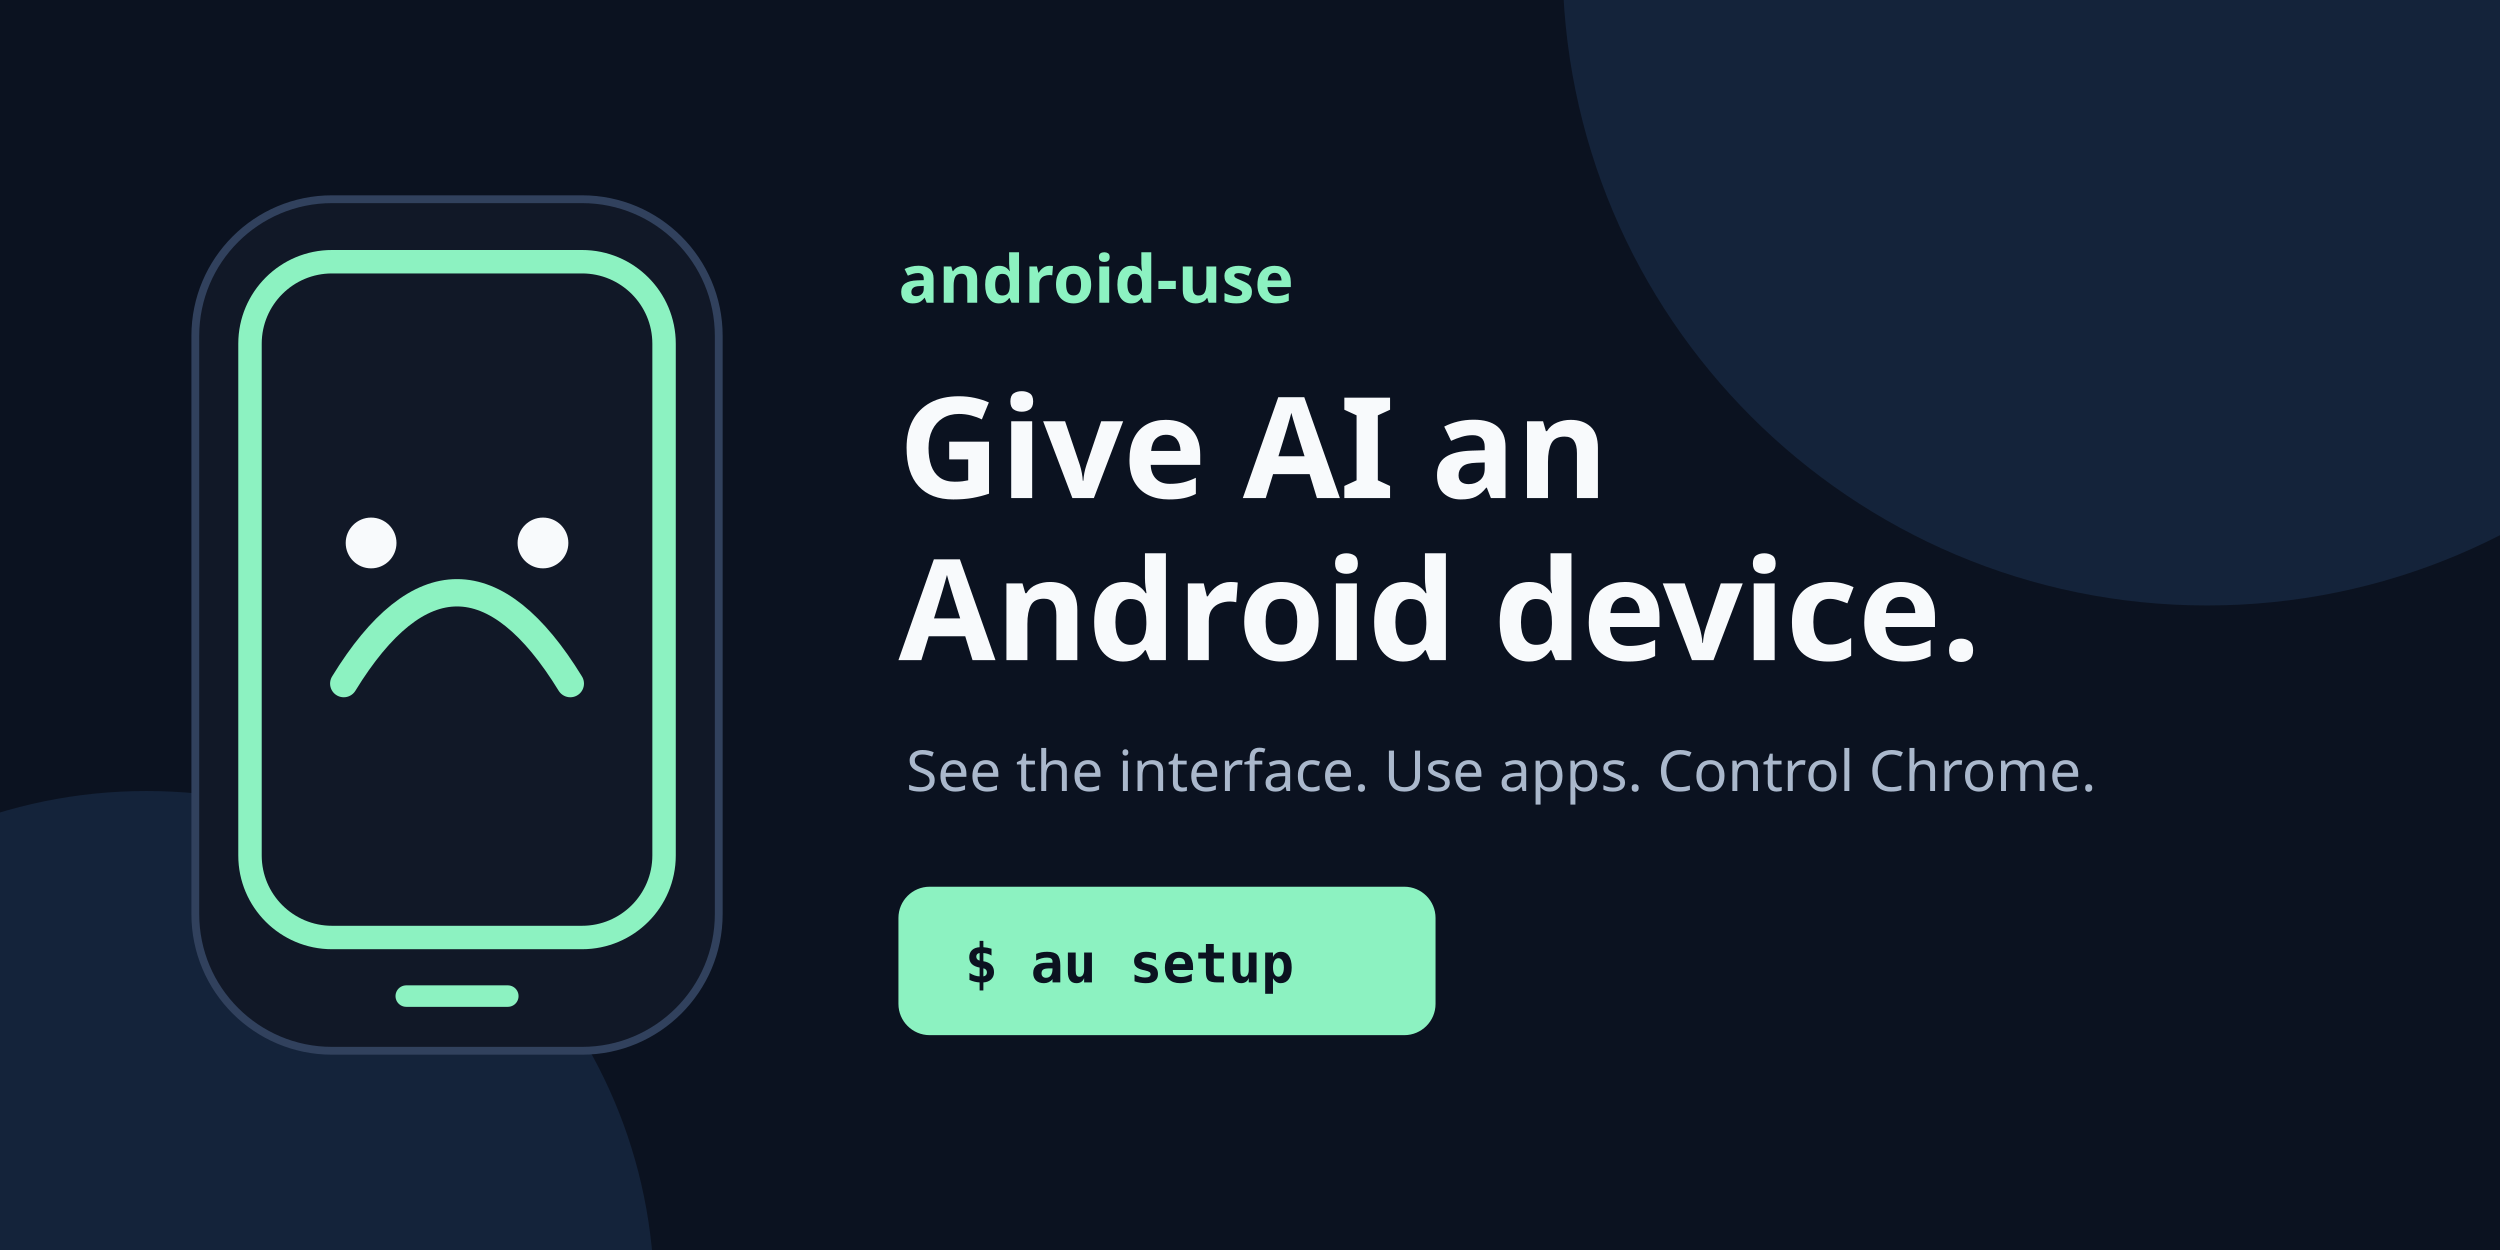
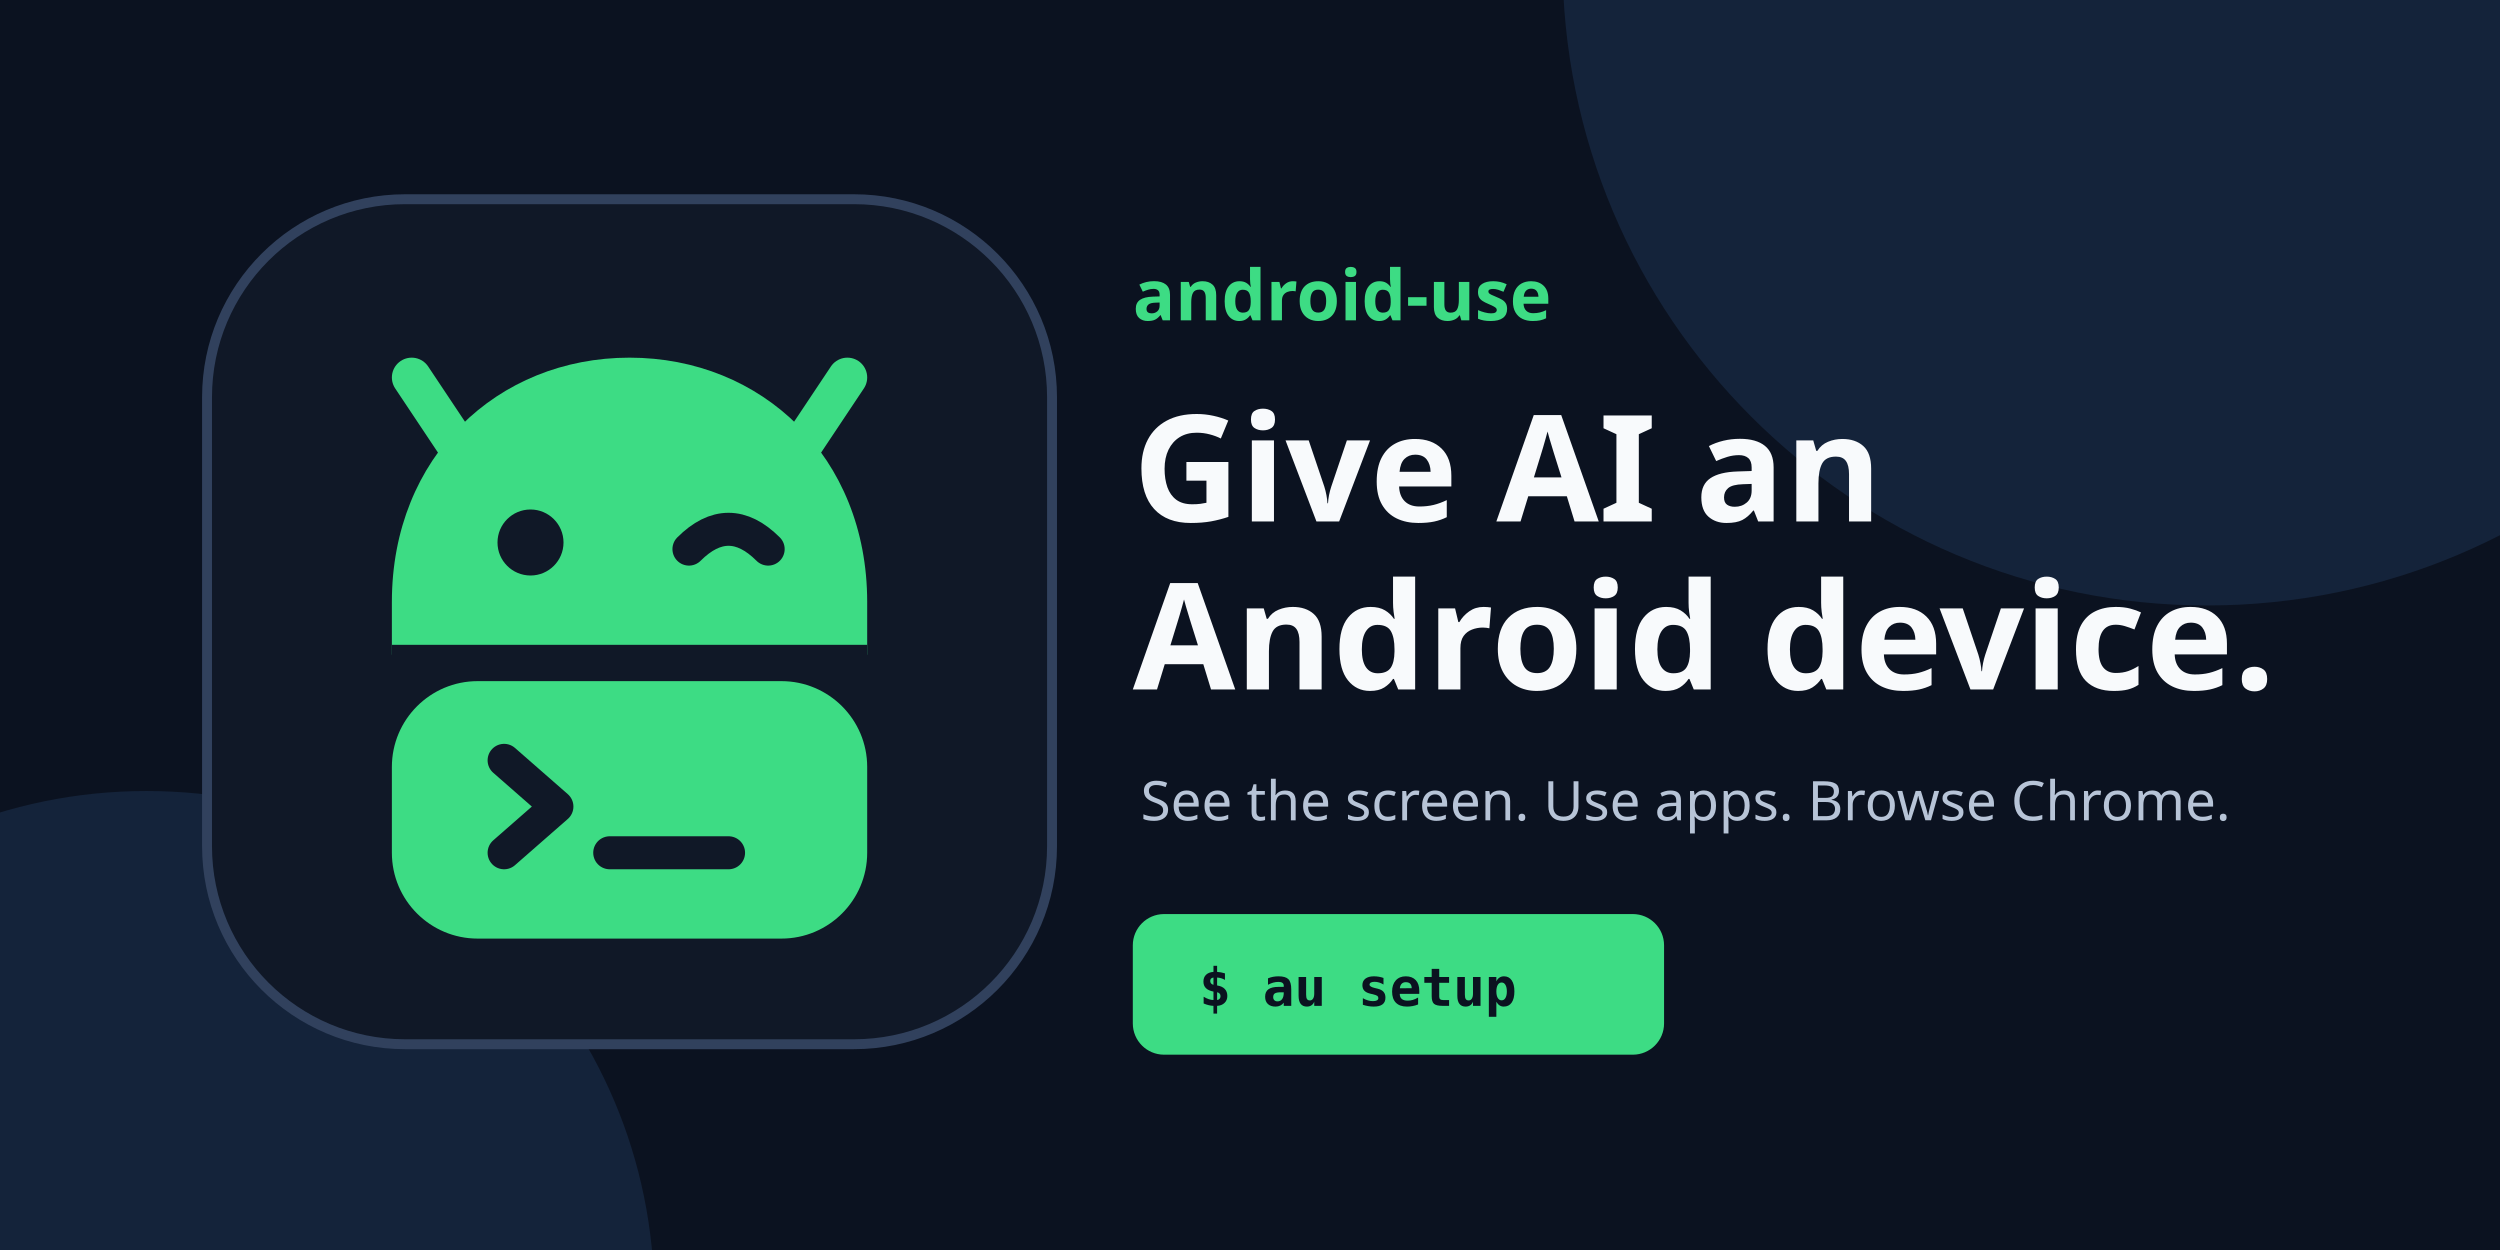
<svg xmlns="http://www.w3.org/2000/svg" width="1280" height="640" viewBox="0 0 1280 640" role="img" aria-labelledby="title desc">
-   <rect width="1280" height="640" fill="#0b1220" />
-   <circle cx="1130" cy="-20" r="330" fill="#14233a" />
-   <circle cx="75" cy="665" r="260" fill="#14233a" />
-   <g transform="translate(100 102)">
-     <rect width="268" height="436" rx="70" fill="#111827" stroke="#31415d" stroke-width="4" />
-     <rect x="28" y="32" width="212" height="346" rx="42" fill="none" stroke="#8cf2c1" stroke-width="12" />
-     <path d="M76 248c38-62 78-62 116 0" fill="none" stroke="#8cf2c1" stroke-width="14" stroke-linecap="round" />
-     <circle cx="90" cy="176" r="13" fill="#f8fafc" />
-     <circle cx="178" cy="176" r="13" fill="#f8fafc" />
-     <path d="M108 408h52" stroke="#8cf2c1" stroke-width="11" stroke-linecap="round" />
+   <rect width="1280" height="640" fill="#0B1220" />
+   <circle cx="1130" cy="-20" r="330" fill="#14233A" />
+   <circle cx="75" cy="665" r="260" fill="#14233A" />
+   <g transform="translate(106 102) scale(3.38)">
+     <rect width="128" height="128" rx="30" fill="#101827" stroke="#31415D" stroke-width="1.5" />
+     <path d="M39 39 31 27M89 39l8-12" stroke="#3DDC84" stroke-width="6" stroke-linecap="round" />
+     <path d="M28 61c0-22 16-37 36-37s36 15 36 37v8H28z" fill="#3DDC84" />
+     <rect x="28" y="73" width="72" height="39" rx="13" fill="#3DDC84" />
+     <circle cx="49" cy="52" r="5" fill="#101827" />
+     <path d="M73 53c4-4 8-4 12 0" fill="none" stroke="#101827" stroke-width="5" stroke-linecap="round" />
+     <path d="m45 85 8 7-8 7M61 99h18" fill="none" stroke="#101827" stroke-width="5" stroke-linecap="round" stroke-linejoin="round" />
+     <path d="M28 70h72" stroke="#101827" stroke-width="5" />
  </g>
-   <text x="460" y="155" fill="#8cf2c1" font-family="system-ui,Segoe UI,sans-serif" font-size="34" font-weight="700">android-use</text>
-   <text x="460" y="255" fill="#f8fafc" font-family="system-ui,Segoe UI,sans-serif" font-size="72" font-weight="750">Give AI an</text>
-   <text x="460" y="338" fill="#f8fafc" font-family="system-ui,Segoe UI,sans-serif" font-size="72" font-weight="750">Android device.</text>
-   <text x="464" y="405" fill="#aab8cc" font-family="system-ui,Segoe UI,sans-serif" font-size="29">See the interface. Use apps. Control Chrome.</text>
-   <rect x="460" y="454" width="275" height="76" rx="16" fill="#8cf2c1" />
-   <text x="494" y="503" fill="#0b1220" font-family="ui-monospace,Consolas,monospace" font-size="28" font-weight="700">$ au setup</text>
+   <text x="580" y="164" fill="#3DDC84" font-family="system-ui,Segoe UI,sans-serif" font-size="36" font-weight="750">android-use</text>
+   <text x="580" y="267" fill="#F8FAFC" font-family="system-ui,Segoe UI,sans-serif" font-size="76" font-weight="760">Give AI an</text>
+   <text x="580" y="353" fill="#F8FAFC" font-family="system-ui,Segoe UI,sans-serif" font-size="76" font-weight="760">Android device.</text>
+   <text x="584" y="420" fill="#B7C4D7" font-family="system-ui,Segoe UI,sans-serif" font-size="28">See the screen. Use apps. Browse Chrome.</text>
+   <rect x="580" y="468" width="272" height="72" rx="16" fill="#3DDC84" />
+   <text x="614" y="515" fill="#0B1220" font-family="ui-monospace,Consolas,monospace" font-size="27" font-weight="700">$ au setup</text>
</svg>
